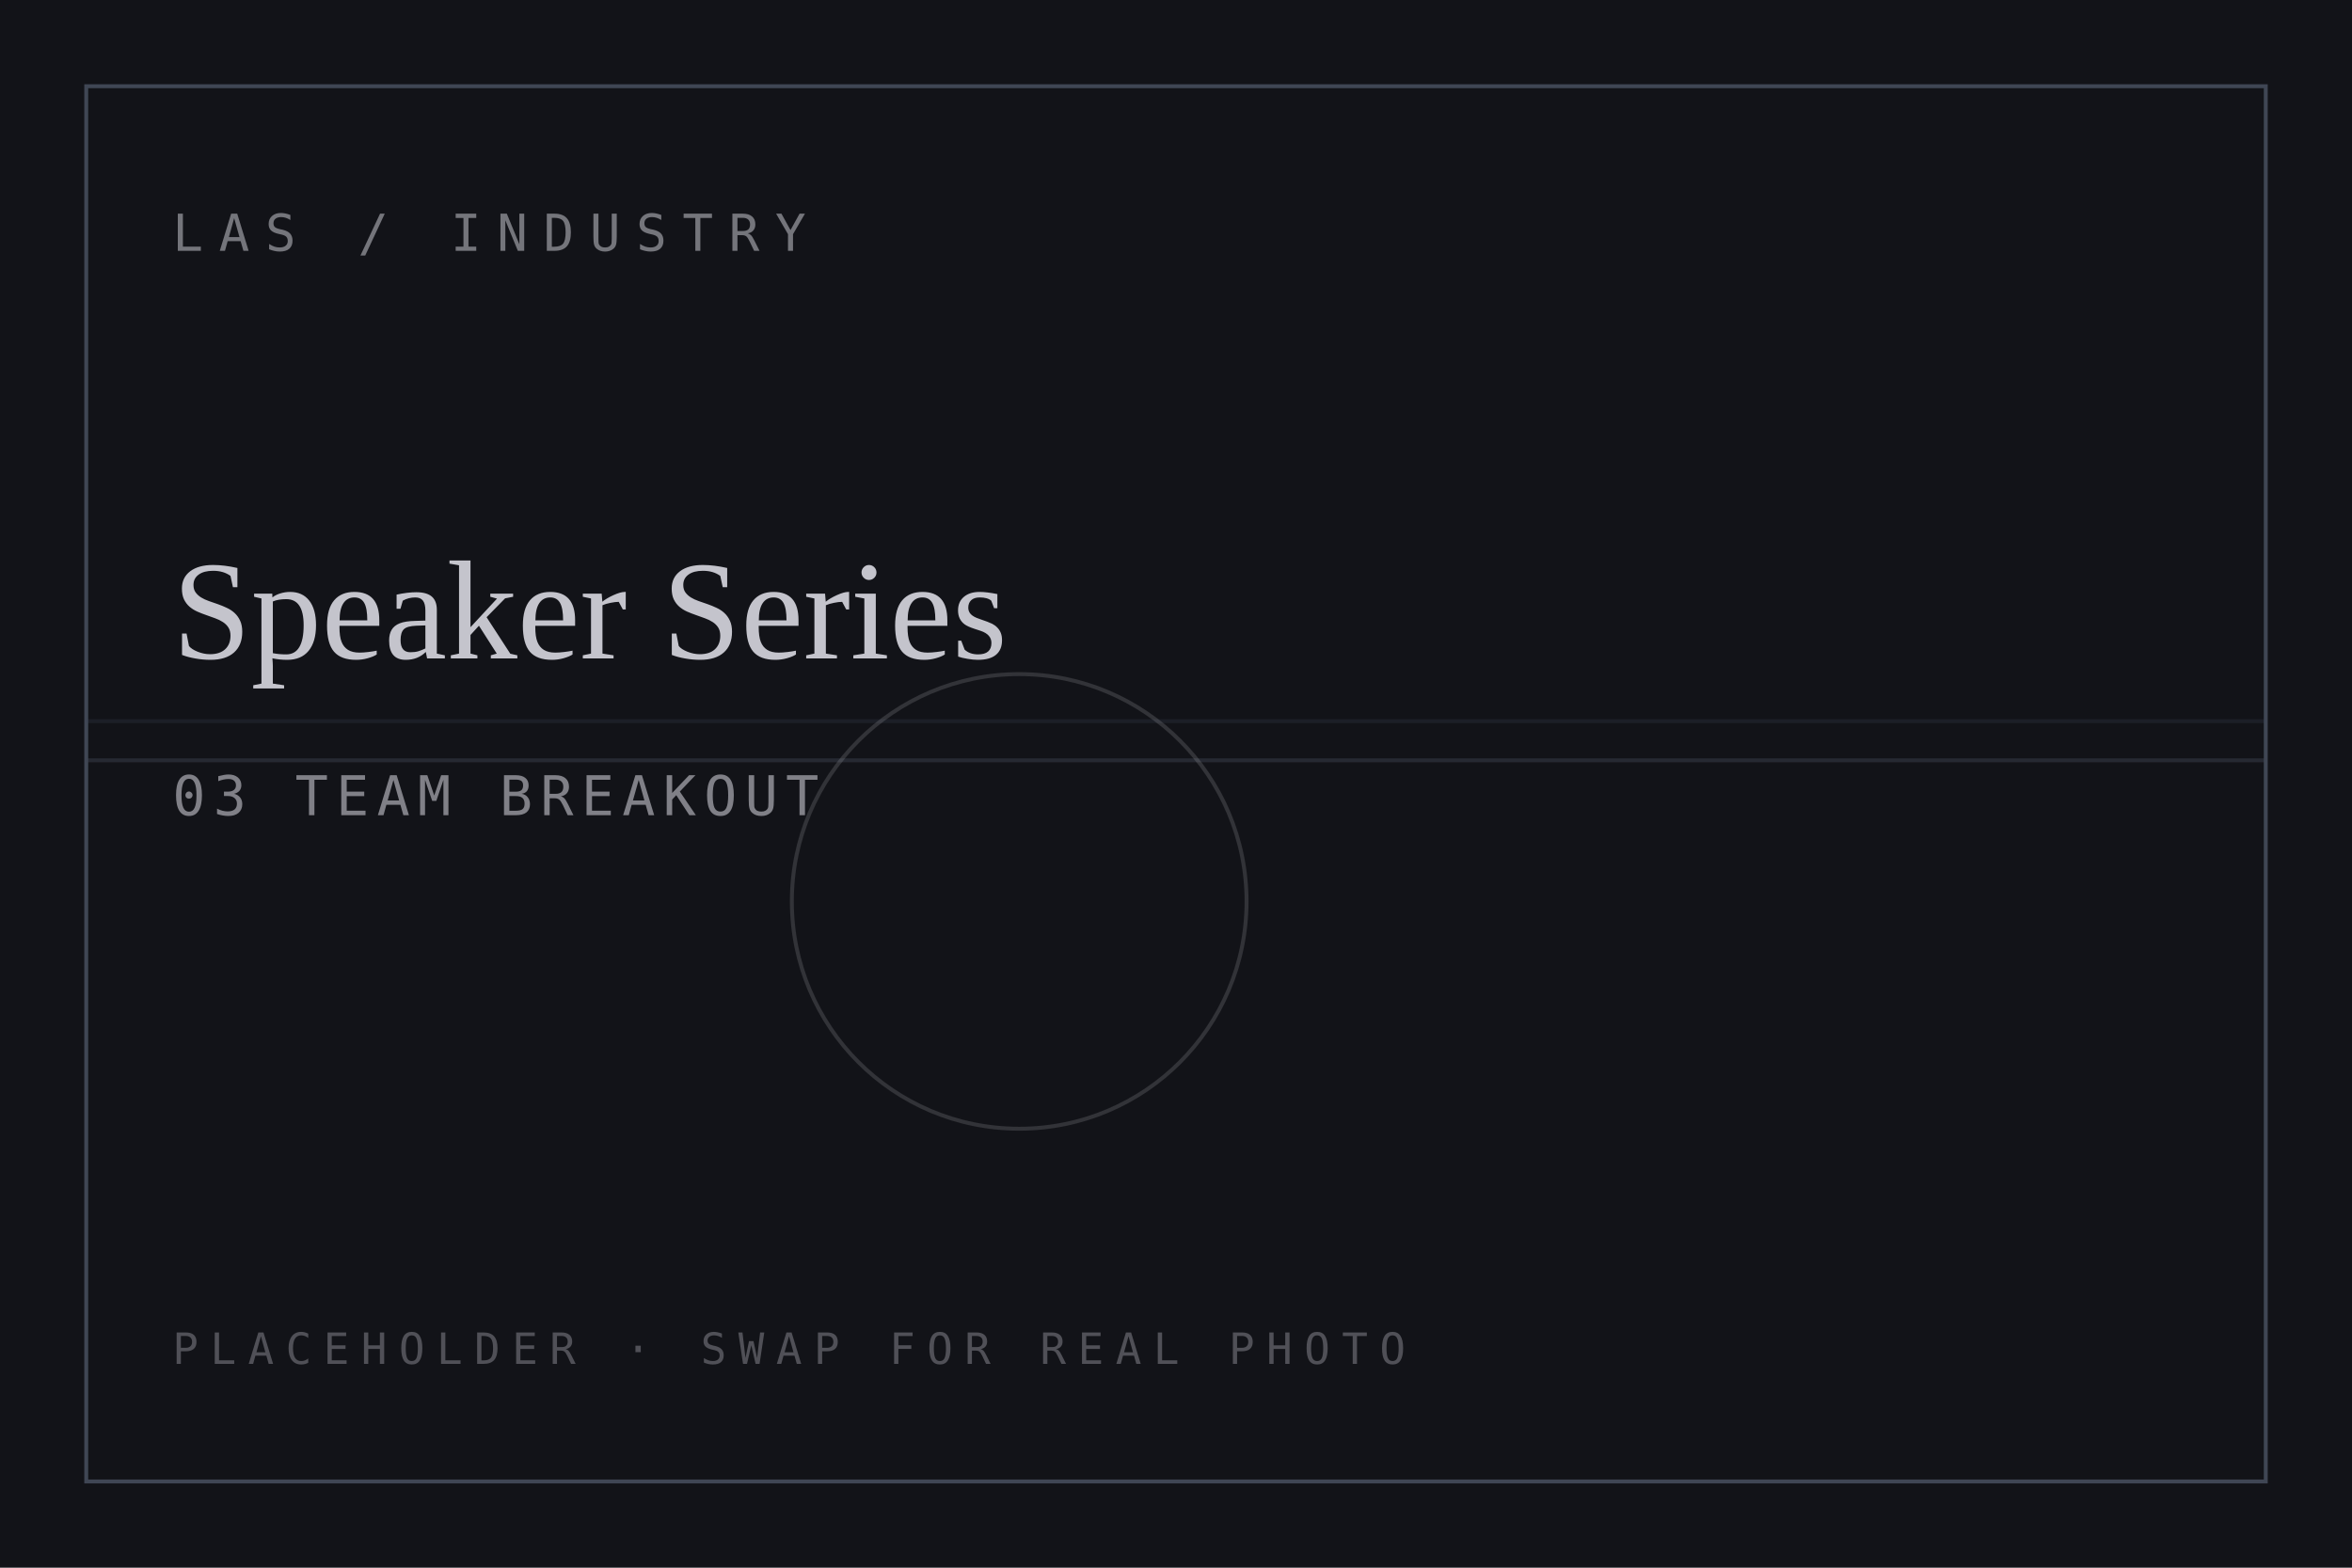
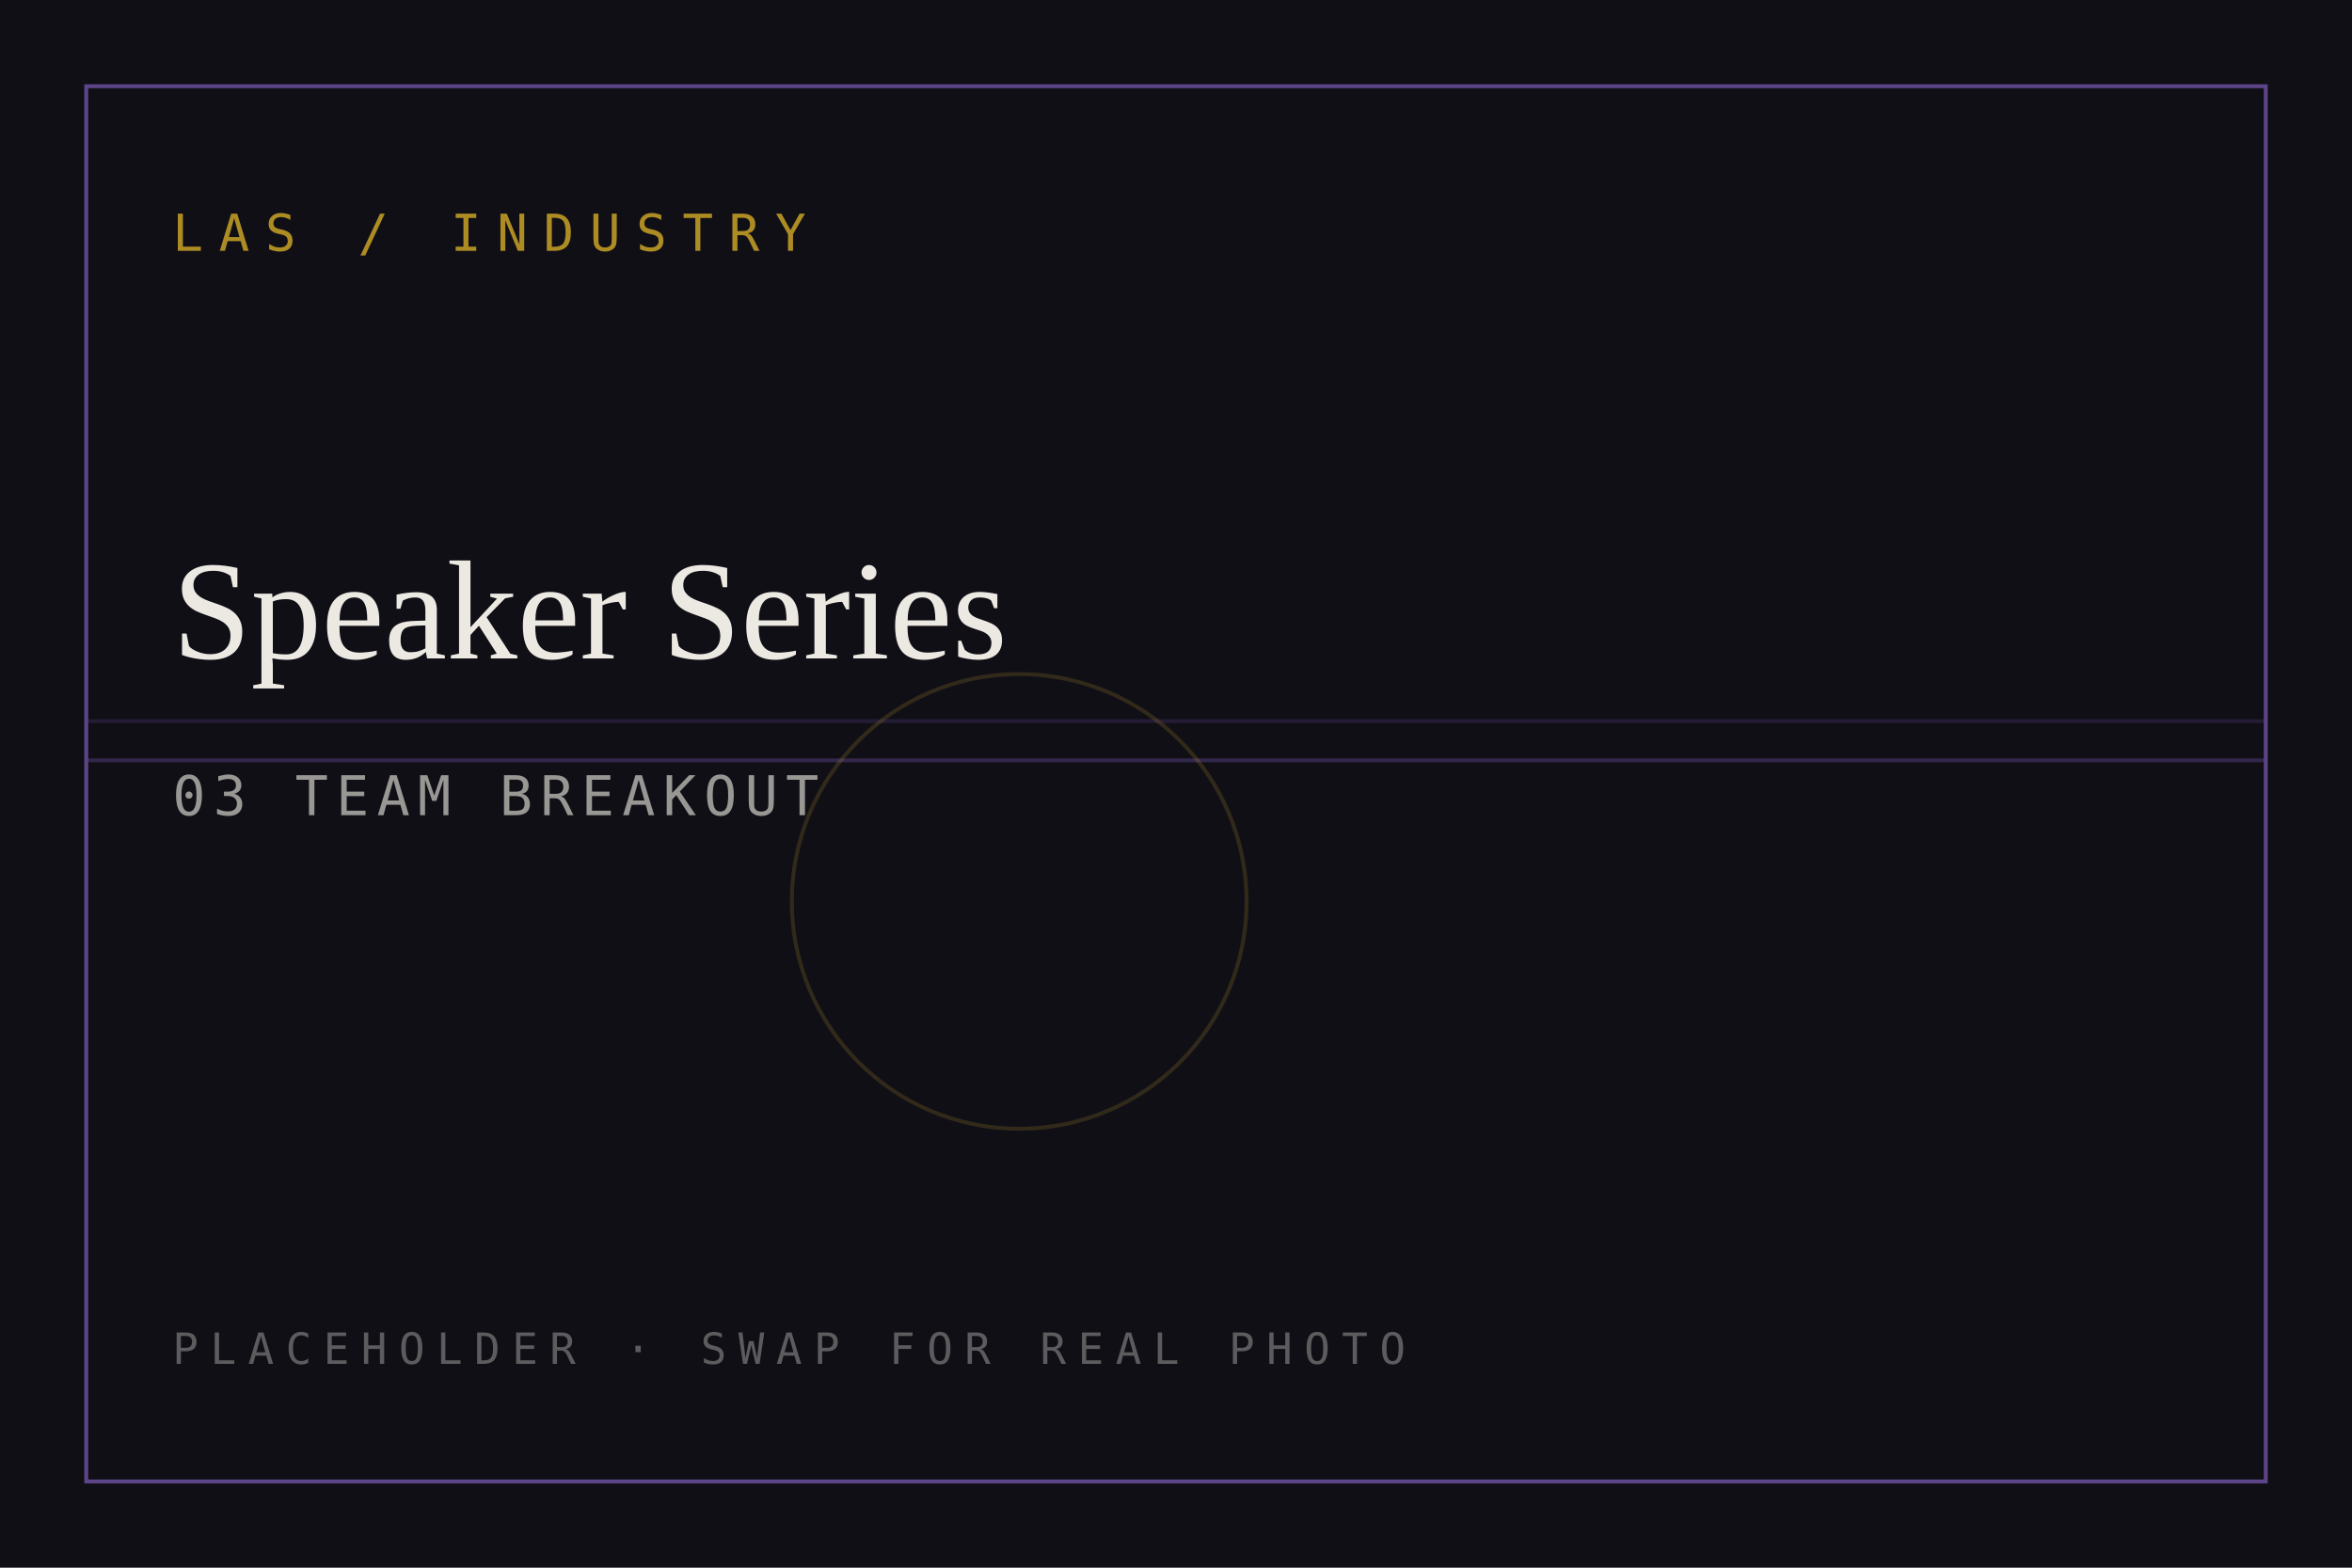
<svg xmlns="http://www.w3.org/2000/svg" width="600" height="400" viewBox="0 0 600 400" role="img" aria-label="Speaker Series Team breakout">
-   <rect width="600" height="400" fill="#121318" />
-   <rect x="22" y="22" width="556" height="356" fill="none" stroke="#3f4654" stroke-width="1" />
-   <path d="M22 194 H578" stroke="#3f4654" stroke-opacity="0.45" />
-   <path d="M22 184 H578" stroke="#3f4654" stroke-opacity="0.25" />
-   <circle cx="260" cy="230" r="58" fill="none" stroke="#c4c4cc" stroke-opacity="0.18" />
-   <text x="44" y="64" fill="#c4c4cc" fill-opacity="0.55" font-family="ui-monospace, SFMono-Regular, Menlo, monospace" font-size="13" letter-spacing="4">LAS / INDUSTRY</text>
-   <text x="44" y="168" fill="#c4c4cc" font-family="Georgia, 'Times New Roman', serif" font-size="36">Speaker Series</text>
-   <text x="44" y="208" fill="#c4c4cc" fill-opacity="0.62" font-family="ui-monospace, SFMono-Regular, Menlo, monospace" font-size="14" letter-spacing="2">03  TEAM BREAKOUT</text>
-   <text x="44" y="348" fill="#c4c4cc" fill-opacity="0.35" font-family="ui-monospace, SFMono-Regular, Menlo, monospace" font-size="11" letter-spacing="3">PLACEHOLDER  ·  SWAP FOR REAL PHOTO</text>
+   <rect width="600" height="400" fill="#100f16" />
+   <rect x="22" y="22" width="556" height="356" fill="none" stroke="#5c4588" stroke-width="1" />
+   <path d="M22 194 H578" stroke="#5c4588" stroke-opacity="0.45" />
+   <path d="M22 184 H578" stroke="#5c4588" stroke-opacity="0.25" />
+   <circle cx="260" cy="230" r="58" fill="none" stroke="#c9a227" stroke-opacity="0.18" />
+   <text x="44" y="64" fill="#c9a227" fill-opacity="0.85" font-family="ui-monospace, SFMono-Regular, Menlo, monospace" font-size="13" letter-spacing="4">LAS / INDUSTRY</text>
+   <text x="44" y="168" fill="#ece9e2" font-family="Georgia, 'Times New Roman', serif" font-size="36">Speaker Series</text>
+   <text x="44" y="208" fill="#ece9e2" fill-opacity="0.62" font-family="ui-monospace, SFMono-Regular, Menlo, monospace" font-size="14" letter-spacing="2">03  TEAM BREAKOUT</text>
+   <text x="44" y="348" fill="#ece9e2" fill-opacity="0.35" font-family="ui-monospace, SFMono-Regular, Menlo, monospace" font-size="11" letter-spacing="3">PLACEHOLDER  ·  SWAP FOR REAL PHOTO</text>
</svg>
